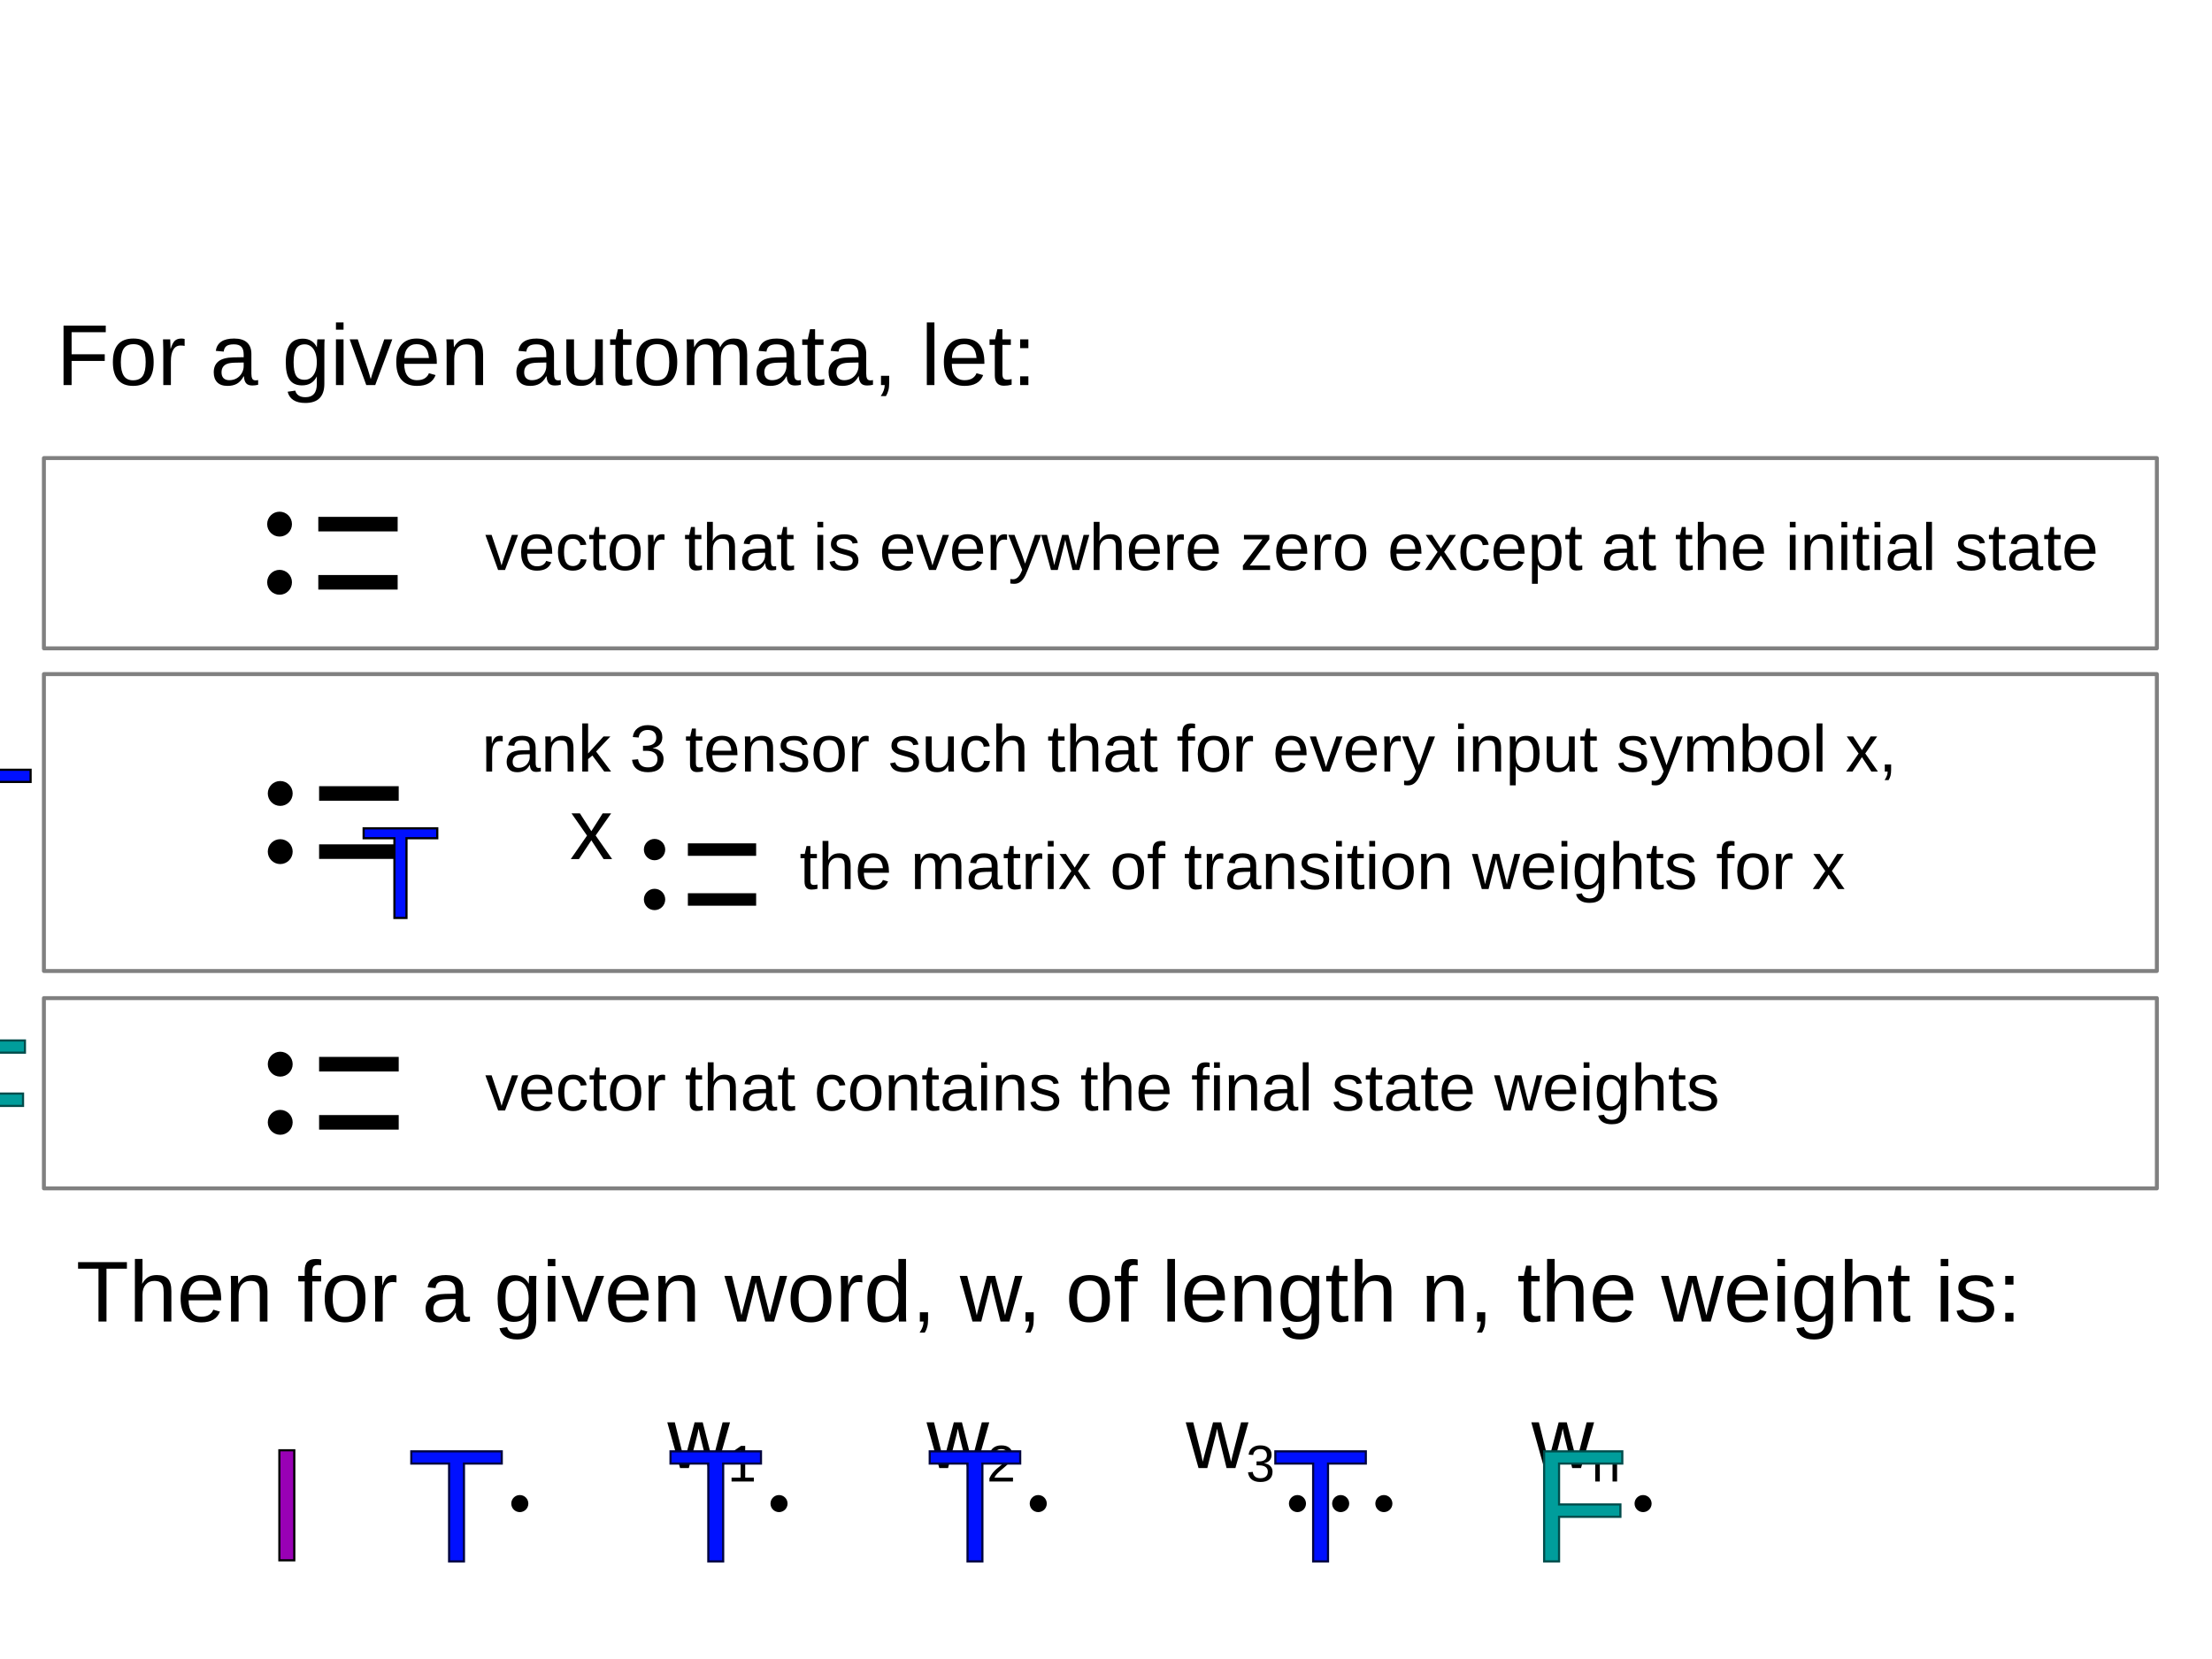
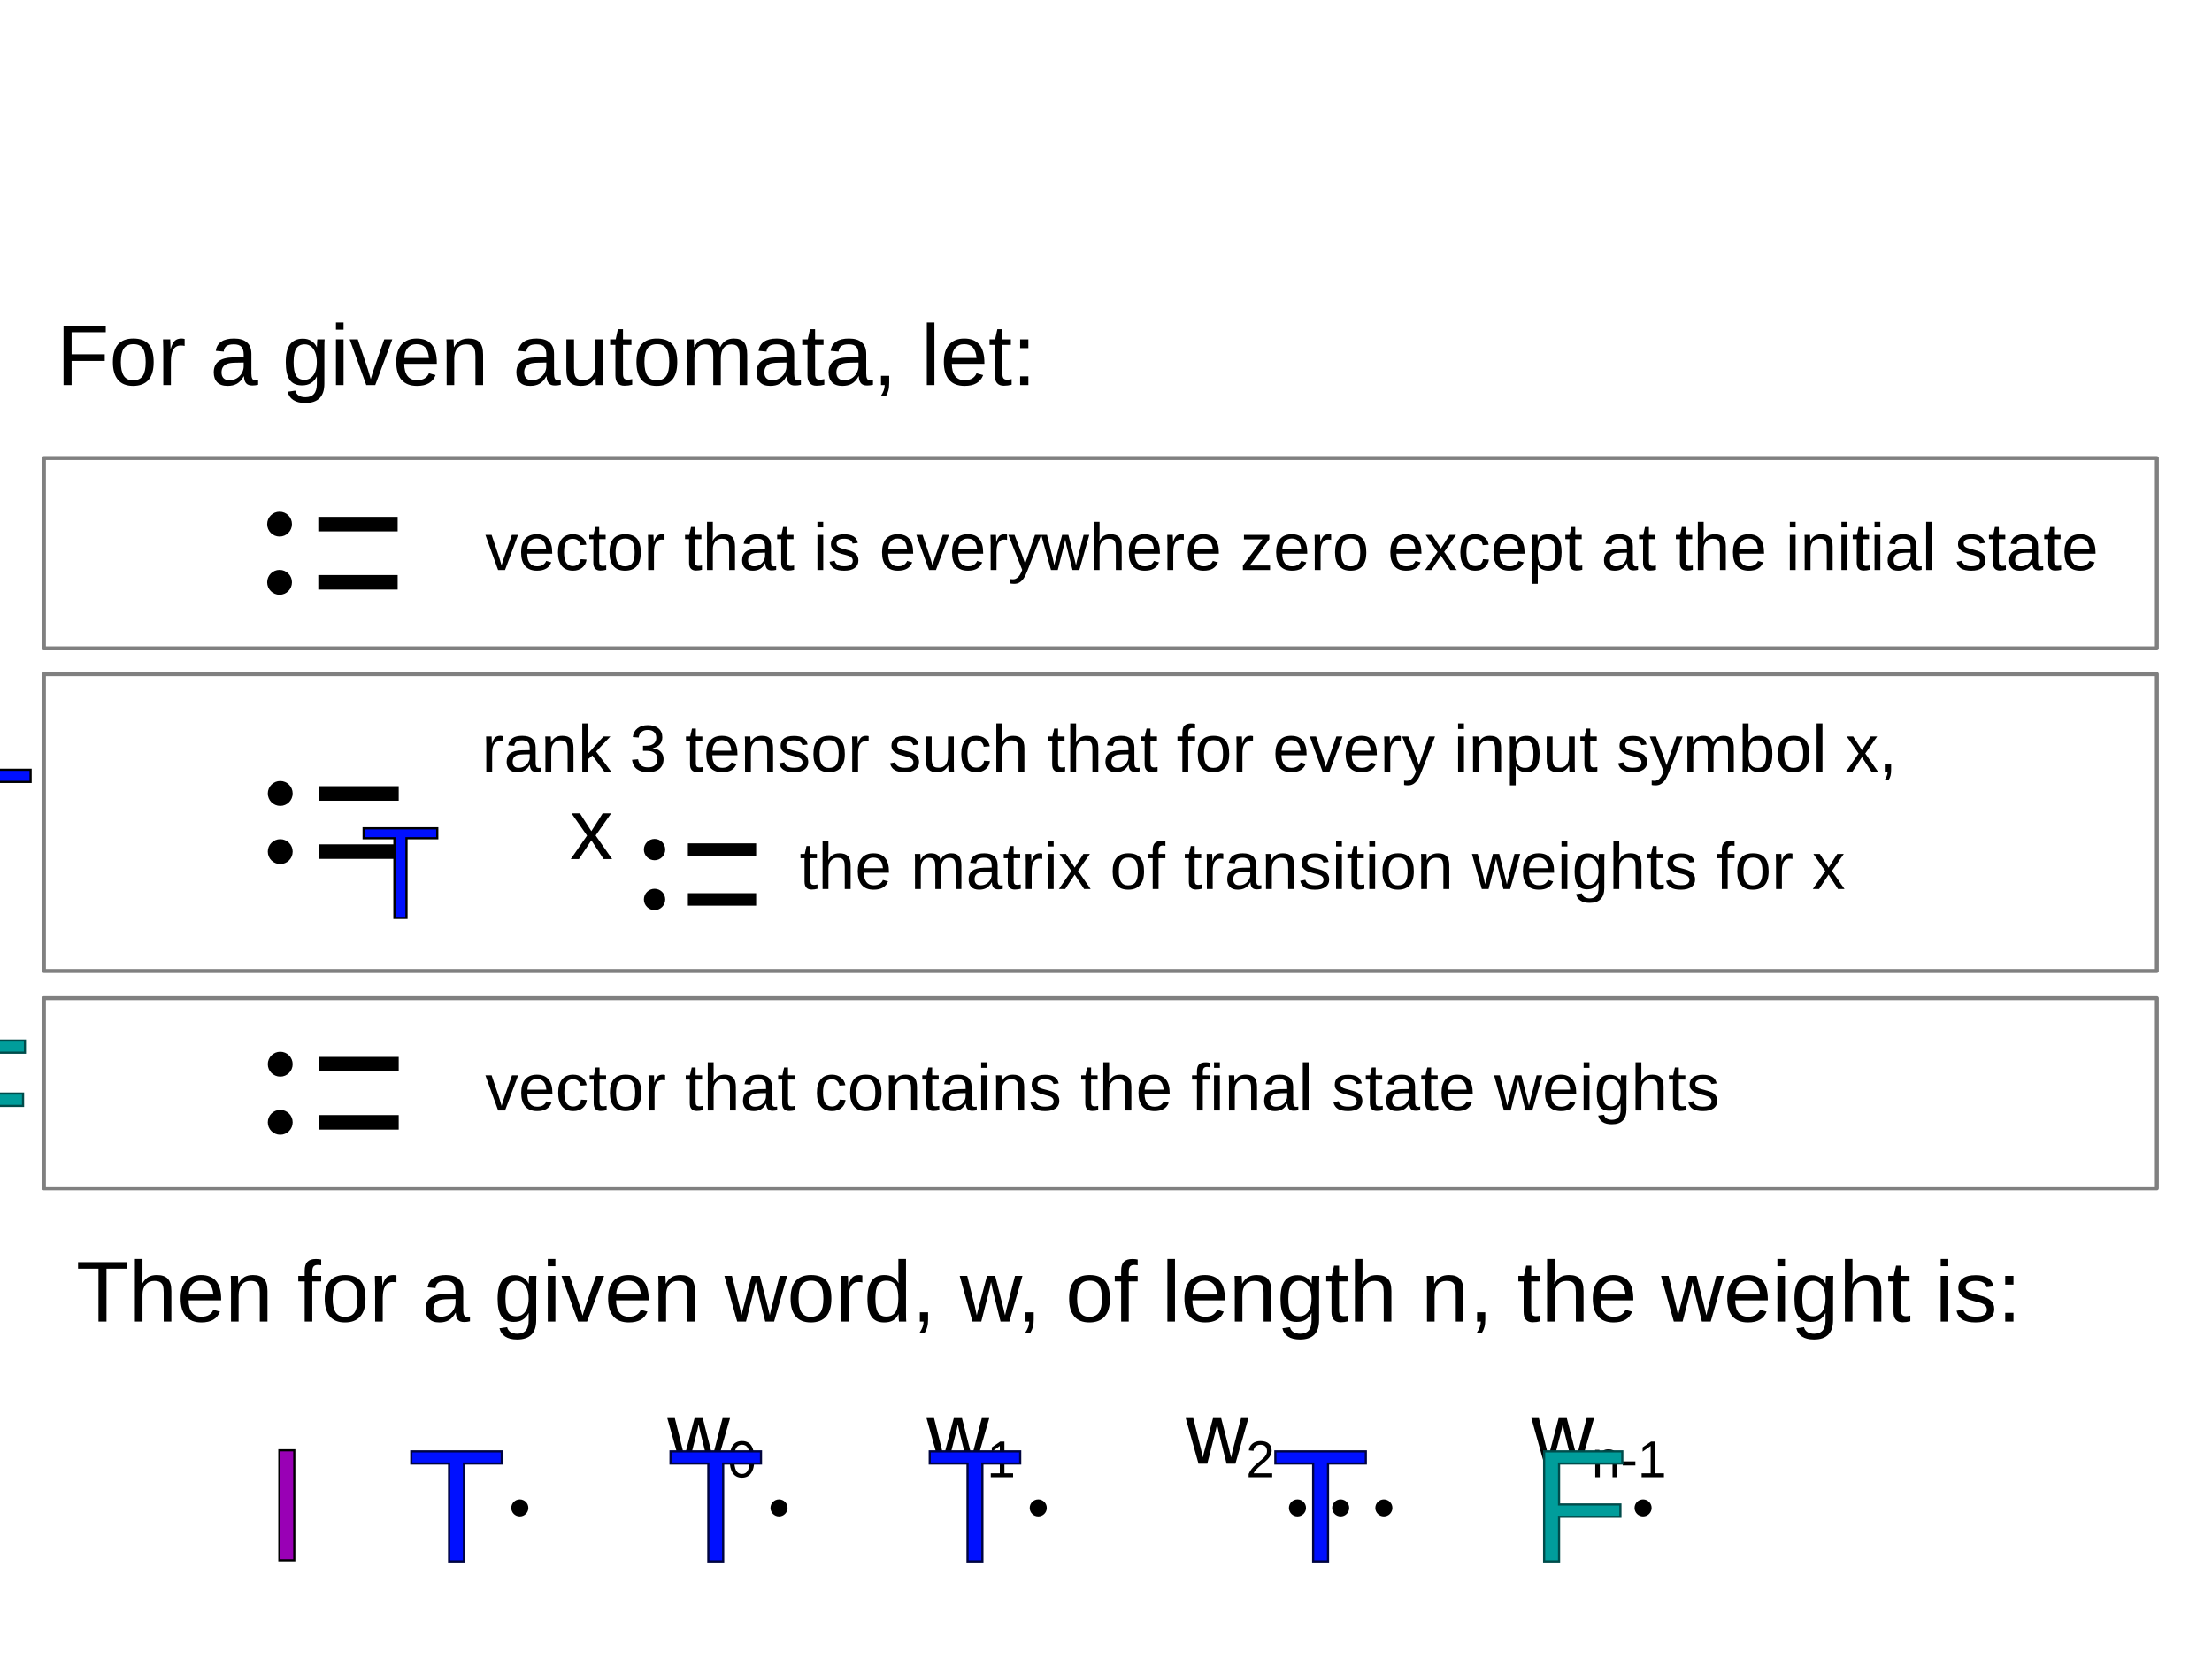
<svg xmlns="http://www.w3.org/2000/svg" height="768" width="1024" id="svg2" version="1.1">
  <defs id="defs26765" />
-   <text xml:space="preserve" style="font-size:40px;font-style:normal;font-variant:normal;font-weight:normal;font-stretch:normal;text-align:start;line-height:125%;letter-spacing:0px;word-spacing:0px;writing-mode:lr-tb;text-anchor:start;fill:#000000;fill-opacity:1;stroke:none;font-family:Arial;-inkscape-font-specification:Arial" x="42.586" y="401.18" id="text3483">
-     <tspan x="42.586" y="401.18" id="tspan3487" />
-   </text>
  <g id="waas">
+     <text id="text3483" y="401.18" x="42.586" style="font-size:40px;font-style:normal;font-variant:normal;font-weight:normal;font-stretch:normal;text-align:start;line-height:125%;letter-spacing:0px;word-spacing:0px;writing-mode:lr-tb;text-anchor:start;fill:#000000;fill-opacity:1;stroke:none;font-family:Arial;-inkscape-font-specification:Arial" xml:space="preserve">
+       <tspan id="tspan3487" y="401.18" x="42.586" />
+     </text>
    <text id="waas.prelude" y="178.25" x="26.132" style="font-size:40px;font-style:normal;font-variant:normal;font-weight:normal;font-stretch:normal;text-align:start;line-height:125%;letter-spacing:0px;word-spacing:0px;writing-mode:lr-tb;text-anchor:start;fill:#000000;fill-opacity:1;stroke:none;font-family:Arial;-inkscape-font-specification:Arial" xml:space="preserve">
      <tspan y="178.25" x="26.132" id="tspan3885">For a given automata, let:</tspan>
    </text>
    <g id="waas.initial">
      <text id="text3503" y="263.437" x="224.968" style="font-size:30.729px;font-style:normal;font-variant:normal;font-weight:normal;font-stretch:normal;text-align:start;line-height:125%;letter-spacing:0px;word-spacing:0px;writing-mode:lr-tb;text-anchor:start;fill:#000000;fill-opacity:1;stroke:none;font-family:Arial;-inkscape-font-specification:Arial" xml:space="preserve" transform="scale(0.9983384,1.001664)">
        <tspan id="tspan3509" y="263.437" x="224.968">vector that is everywhere zero except at the initial state</tspan>
      </text>
      <text id="text3887" y="282.132" x="65.056" style="font-size:73.928px;font-style:normal;font-variant:normal;font-weight:normal;font-stretch:normal;text-align:center;line-height:125%;letter-spacing:0px;word-spacing:0px;writing-mode:lr-tb;text-anchor:middle;fill:#9900b5;fill-opacity:1;stroke:#000000;stroke-width:0.998;stroke-opacity:1;font-family:Arial;-inkscape-font-specification:Arial" xml:space="preserve" transform="scale(0.9983384,1.001664)">
        <tspan y="282.132" x="65.056" id="tspan3889" style="stroke-width:0.998">I</tspan>
      </text>
      <g transform="matrix(1.677394,0,0,1.682983,-501.9523,-169.8586)" id="g3891">
        <path style="fill:#000000;fill-opacity:1;stroke:none" id="path3893" d="m 251.169,325.889 c 0,1.89 -1.532,3.422 -3.422,3.422 -1.89,0 -3.422,-1.532 -3.422,-3.422 0,-1.89 1.532,-3.422 3.422,-3.422 1.89,0 3.422,1.532 3.422,3.422 z" transform="translate(128.6535,-80.79211)" />
        <path transform="translate(128.6535,-64.79211)" d="m 251.169,325.889 c 0,1.89 -1.532,3.422 -3.422,3.422 -1.89,0 -3.422,-1.532 -3.422,-3.422 0,-1.89 1.532,-3.422 3.422,-3.422 1.89,0 3.422,1.532 3.422,3.422 z" id="path3895" style="fill:#000000;fill-opacity:1;stroke:none" />
        <g id="g3897" transform="translate(200.6535,-46.79211)">
          <path id="path3899" d="m 186.438,291.889 21.9,0" style="fill:none;stroke:#000000;stroke-width:4;stroke-linecap:butt;stroke-linejoin:miter;stroke-miterlimit:4;stroke-opacity:1;stroke-dasharray:none" />
          <path style="fill:none;stroke:#000000;stroke-width:4;stroke-linecap:butt;stroke-linejoin:miter;stroke-miterlimit:4;stroke-opacity:1;stroke-dasharray:none" d="m 186.438,307.889 21.9,0" id="path3901" />
        </g>
      </g>
      <rect y="212.06" x="20.322" height="88.076" width="978.155" id="rect4691" style="fill:none;stroke:#808080;stroke-width:1.831;stroke-linecap:butt;stroke-linejoin:round;stroke-miterlimit:4;stroke-opacity:1;stroke-dasharray:none;stroke-dashoffset:0" />
    </g>
    <g id="waas.final">
      <text xml:space="preserve" style="font-size:30.78px;font-style:normal;font-variant:normal;font-weight:normal;font-stretch:normal;text-align:start;line-height:125%;letter-spacing:0px;word-spacing:0px;writing-mode:lr-tb;text-anchor:start;fill:#000000;fill-opacity:1;stroke:none;font-family:Arial;-inkscape-font-specification:Arial" x="224.593" y="514.064" id="text3516">
        <tspan x="224.593" y="514.064" id="tspan3518">vector that contains the final state weights</tspan>
      </text>
      <text xml:space="preserve" style="font-size:74.051px;font-style:normal;font-variant:normal;font-weight:normal;font-stretch:normal;text-align:center;line-height:125%;letter-spacing:0px;word-spacing:0px;writing-mode:lr-tb;text-anchor:middle;fill:#009d9b;fill-opacity:1;stroke:#004c4b;stroke-opacity:1;font-family:Arial;-inkscape-font-specification:Arial" x="63.898" y="532.602" id="text3903">
        <tspan id="tspan3905" x="63.898" y="532.602">F</tspan>
      </text>
      <g id="g3907" transform="matrix(1.682983,0,0,1.682983,-503.7492,80.14136)">
        <path transform="translate(128.6535,-80.79211)" d="m 251.169,325.889 c 0,1.89 -1.532,3.422 -3.422,3.422 -1.89,0 -3.422,-1.532 -3.422,-3.422 0,-1.89 1.532,-3.422 3.422,-3.422 1.89,0 3.422,1.532 3.422,3.422 z" id="path3909" style="fill:#000000;fill-opacity:1;stroke:none" />
        <path style="fill:#000000;fill-opacity:1;stroke:none" id="path3911" d="m 251.169,325.889 c 0,1.89 -1.532,3.422 -3.422,3.422 -1.89,0 -3.422,-1.532 -3.422,-3.422 0,-1.89 1.532,-3.422 3.422,-3.422 1.89,0 3.422,1.532 3.422,3.422 z" transform="translate(128.6535,-64.79211)" />
        <g transform="translate(200.6535,-46.79211)" id="g3913">
          <path style="fill:none;stroke:#000000;stroke-width:4;stroke-linecap:butt;stroke-linejoin:miter;stroke-miterlimit:4;stroke-opacity:1;stroke-dasharray:none" d="m 186.438,291.889 21.9,0" id="path3915" />
          <path id="path3917" d="m 186.438,307.889 21.9,0" style="fill:none;stroke:#000000;stroke-width:4;stroke-linecap:butt;stroke-linejoin:miter;stroke-miterlimit:4;stroke-opacity:1;stroke-dasharray:none" />
        </g>
      </g>
      <rect style="fill:none;stroke:#808080;stroke-width:1.831;stroke-linecap:butt;stroke-linejoin:round;stroke-miterlimit:4;stroke-opacity:1;stroke-dasharray:none;stroke-dashoffset:0" id="rect4693" width="978.152" height="88.079" x="20.324" y="462.059" />
    </g>
    <text id="waas.postlude" y="611.784" x="513.27" style="font-size:40px;font-style:normal;font-variant:normal;font-weight:normal;font-stretch:normal;text-align:center;line-height:125%;letter-spacing:0px;word-spacing:0px;writing-mode:lr-tb;text-anchor:middle;fill:#000000;fill-opacity:1;stroke:none;font-family:Arial;-inkscape-font-specification:Arial" xml:space="preserve">
      <tspan y="611.784" x="513.27" id="tspan4697">Then for a given word, w, of length n, the weight is:</tspan>
    </text>
-     <g id="waas.equation">
-       <text xml:space="preserve" style="font-size:74.051px;font-style:normal;font-variant:normal;font-weight:normal;font-stretch:normal;text-align:center;line-height:125%;letter-spacing:0px;word-spacing:0px;writing-mode:lr-tb;text-anchor:middle;fill:#0010ff;fill-opacity:1;stroke:#000440;font-family:Arial;-inkscape-font-specification:Arial;stroke-opacity:1" x="283.37" y="722.817" id="text3520">
+     <g id="waas_equation">
+       <text xml:space="preserve" style="font-size:74.051px;font-style:normal;font-variant:normal;font-weight:normal;font-stretch:normal;text-align:center;line-height:125%;letter-spacing:0px;word-spacing:0px;writing-mode:lr-tb;text-anchor:middle;fill:#0010ff;fill-opacity:1;stroke:#000440;stroke-opacity:1;font-family:Arial;-inkscape-font-specification:Arial" x="283.37" y="722.817" id="text3520">
        <tspan id="tspan3522" x="283.37" y="722.817">T</tspan>
      </text>
-       <text xml:space="preserve" style="font-size:74.051px;font-style:normal;font-variant:normal;font-weight:normal;font-stretch:normal;text-align:center;line-height:125%;letter-spacing:0px;word-spacing:0px;writing-mode:lr-tb;text-anchor:middle;fill:#9900b5;fill-opacity:1;stroke:#000000;font-family:Arial;-inkscape-font-specification:Arial;stroke-opacity:1" x="204.793" y="722.315" id="text4699">
+       <text xml:space="preserve" style="font-size:74.051px;font-style:normal;font-variant:normal;font-weight:normal;font-stretch:normal;text-align:center;line-height:125%;letter-spacing:0px;word-spacing:0px;writing-mode:lr-tb;text-anchor:middle;fill:#9900b5;fill-opacity:1;stroke:#000000;stroke-opacity:1;font-family:Arial;-inkscape-font-specification:Arial" x="204.793" y="722.315" id="text4699">
        <tspan id="tspan4701" x="204.793" y="722.315">I</tspan>
      </text>
-       <path style="fill:#000000;fill-opacity:1;stroke:none" id="weighted_automata.weight.dot.1" d="m 727.67,185.676 a 4.876,4.876 0 1 1 -9.752,0 4.876,4.876 0 1 1 9.752,0 z" transform="matrix(0.81,0,0,0.81,-344.8291,545.6558)" />
-       <text xml:space="preserve" style="font-size:40px;font-style:normal;font-variant:normal;font-weight:normal;font-stretch:normal;text-align:start;line-height:125%;letter-spacing:0px;word-spacing:0px;writing-mode:lr-tb;text-anchor:start;fill:#000000;fill-opacity:1;stroke:none;font-family:Arial;-inkscape-font-specification:Arial" x="308.967" y="679.599" id="text5721">
-         <tspan id="tspan5723" x="308.967" y="679.599">w</tspan>
+       <path style="fill:#000000;fill-opacity:1;stroke:none" id="weighted_automata.weight.dot.1" d="m 727.67,185.676 a 4.876,4.876 0 1 1 -9.752,0 4.876,4.876 0 1 1 9.752,0 z" transform="matrix(0.81,0,0,0.81,-344.8291,547.6558)" />
+       <text xml:space="preserve" style="font-size:40px;font-style:normal;font-variant:normal;font-weight:normal;font-stretch:normal;text-align:start;line-height:125%;letter-spacing:0px;word-spacing:0px;writing-mode:lr-tb;text-anchor:start;fill:#000000;fill-opacity:1;stroke:none;font-family:Arial;-inkscape-font-specification:Arial" x="308.967" y="677.599" id="text5721">
+         <tspan id="tspan5723" x="308.967" y="677.599">w</tspan>
      </text>
-       <text id="text5725" y="685.831" x="336.831" style="font-size:23.949px;font-style:normal;font-variant:normal;font-weight:normal;font-stretch:normal;text-align:start;line-height:125%;letter-spacing:0px;word-spacing:0px;writing-mode:lr-tb;text-anchor:start;fill:#000000;fill-opacity:1;stroke:none;font-family:Arial;-inkscape-font-specification:Arial" xml:space="preserve">
-         <tspan y="685.831" x="336.831" id="tspan5727">1</tspan>
+       <text id="text5725" y="683.831" x="336.831" style="font-size:23.949px;font-style:normal;font-variant:normal;font-weight:normal;font-stretch:normal;text-align:start;line-height:125%;letter-spacing:0px;word-spacing:0px;writing-mode:lr-tb;text-anchor:start;fill:#000000;fill-opacity:1;stroke:none;font-family:Arial;-inkscape-font-specification:Arial" xml:space="preserve">
+         <tspan y="683.831" x="336.831" id="tspan5727">0</tspan>
      </text>
-       <text id="text5729" y="722.817" x="403.37" style="font-size:74.051px;font-style:normal;font-variant:normal;font-weight:normal;font-stretch:normal;text-align:center;line-height:125%;letter-spacing:0px;word-spacing:0px;writing-mode:lr-tb;text-anchor:middle;fill:#0010ff;fill-opacity:1;stroke:#000440;font-family:Arial;-inkscape-font-specification:Arial;stroke-opacity:1" xml:space="preserve">
+       <text id="text5729" y="722.817" x="403.37" style="font-size:74.051px;font-style:normal;font-variant:normal;font-weight:normal;font-stretch:normal;text-align:center;line-height:125%;letter-spacing:0px;word-spacing:0px;writing-mode:lr-tb;text-anchor:middle;fill:#0010ff;fill-opacity:1;stroke:#000440;stroke-opacity:1;font-family:Arial;-inkscape-font-specification:Arial" xml:space="preserve">
        <tspan y="722.817" x="403.37" id="tspan5731">T</tspan>
      </text>
-       <path transform="matrix(0.81,0,0,0.81,-224.8291,545.6558)" d="m 727.67,185.676 a 4.876,4.876 0 1 1 -9.752,0 4.876,4.876 0 1 1 9.752,0 z" id="path5733" style="fill:#000000;fill-opacity:1;stroke:none" />
-       <text id="text5735" y="679.599" x="428.967" style="font-size:40px;font-style:normal;font-variant:normal;font-weight:normal;font-stretch:normal;text-align:start;line-height:125%;letter-spacing:0px;word-spacing:0px;writing-mode:lr-tb;text-anchor:start;fill:#000000;fill-opacity:1;stroke:none;font-family:Arial;-inkscape-font-specification:Arial" xml:space="preserve">
-         <tspan y="679.599" x="428.967" id="tspan5737">w</tspan>
+       <path transform="matrix(0.81,0,0,0.81,-224.8291,547.6558)" d="m 727.67,185.676 a 4.876,4.876 0 1 1 -9.752,0 4.876,4.876 0 1 1 9.752,0 z" id="path5733" style="fill:#000000;fill-opacity:1;stroke:none" />
+       <text id="text5735" y="677.599" x="428.967" style="font-size:40px;font-style:normal;font-variant:normal;font-weight:normal;font-stretch:normal;text-align:start;line-height:125%;letter-spacing:0px;word-spacing:0px;writing-mode:lr-tb;text-anchor:start;fill:#000000;fill-opacity:1;stroke:none;font-family:Arial;-inkscape-font-specification:Arial" xml:space="preserve">
+         <tspan y="677.599" x="428.967" id="tspan5737">w</tspan>
      </text>
-       <text xml:space="preserve" style="font-size:23.949px;font-style:normal;font-variant:normal;font-weight:normal;font-stretch:normal;text-align:start;line-height:125%;letter-spacing:0px;word-spacing:0px;writing-mode:lr-tb;text-anchor:start;fill:#000000;fill-opacity:1;stroke:none;font-family:Arial;-inkscape-font-specification:Arial" x="456.831" y="685.831" id="text5739">
-         <tspan id="tspan5741" x="456.831" y="685.831">2</tspan>
+       <text xml:space="preserve" style="font-size:23.949px;font-style:normal;font-variant:normal;font-weight:normal;font-stretch:normal;text-align:start;line-height:125%;letter-spacing:0px;word-spacing:0px;writing-mode:lr-tb;text-anchor:start;fill:#000000;fill-opacity:1;stroke:none;font-family:Arial;-inkscape-font-specification:Arial" x="456.831" y="683.831" id="text5739">
+         <tspan id="tspan5741" x="456.831" y="683.831">1</tspan>
      </text>
-       <text xml:space="preserve" style="font-size:74.051px;font-style:normal;font-variant:normal;font-weight:normal;font-stretch:normal;text-align:center;line-height:125%;letter-spacing:0px;word-spacing:0px;writing-mode:lr-tb;text-anchor:middle;fill:#0010ff;fill-opacity:1;stroke:#000440;font-family:Arial;-inkscape-font-specification:Arial;stroke-opacity:1" x="523.37" y="722.817" id="text5743">
+       <text xml:space="preserve" style="font-size:74.051px;font-style:normal;font-variant:normal;font-weight:normal;font-stretch:normal;text-align:center;line-height:125%;letter-spacing:0px;word-spacing:0px;writing-mode:lr-tb;text-anchor:middle;fill:#0010ff;fill-opacity:1;stroke:#000440;stroke-opacity:1;font-family:Arial;-inkscape-font-specification:Arial" x="523.37" y="722.817" id="text5743">
        <tspan id="tspan5745" x="523.37" y="722.817">T</tspan>
      </text>
-       <path style="fill:#000000;fill-opacity:1;stroke:none" id="path5747" d="m 727.67,185.676 a 4.876,4.876 0 1 1 -9.752,0 4.876,4.876 0 1 1 9.752,0 z" transform="matrix(0.81,0,0,0.81,-104.8291,545.6558)" />
-       <text xml:space="preserve" style="font-size:40px;font-style:normal;font-variant:normal;font-weight:normal;font-stretch:normal;text-align:start;line-height:125%;letter-spacing:0px;word-spacing:0px;writing-mode:lr-tb;text-anchor:start;fill:#000000;fill-opacity:1;stroke:none;font-family:Arial;-inkscape-font-specification:Arial" x="548.967" y="679.599" id="text5749">
-         <tspan id="tspan5751" x="548.967" y="679.599">w</tspan>
+       <path style="fill:#000000;fill-opacity:1;stroke:none" id="path5747" d="m 727.67,185.676 a 4.876,4.876 0 1 1 -9.752,0 4.876,4.876 0 1 1 9.752,0 z" transform="matrix(0.81,0,0,0.81,-104.8291,547.6558)" />
+       <text xml:space="preserve" style="font-size:40px;font-style:normal;font-variant:normal;font-weight:normal;font-stretch:normal;text-align:start;line-height:125%;letter-spacing:0px;word-spacing:0px;writing-mode:lr-tb;text-anchor:start;fill:#000000;fill-opacity:1;stroke:none;font-family:Arial;-inkscape-font-specification:Arial" x="548.967" y="677.599" id="text5749">
+         <tspan id="tspan5751" x="548.967" y="677.599">w</tspan>
      </text>
-       <text id="text5753" y="685.831" x="576.831" style="font-size:23.949px;font-style:normal;font-variant:normal;font-weight:normal;font-stretch:normal;text-align:start;line-height:125%;letter-spacing:0px;word-spacing:0px;writing-mode:lr-tb;text-anchor:start;fill:#000000;fill-opacity:1;stroke:none;font-family:Arial;-inkscape-font-specification:Arial" xml:space="preserve">
-         <tspan y="685.831" x="576.831" id="tspan5755">3</tspan>
+       <text id="text5753" y="683.831" x="576.831" style="font-size:23.949px;font-style:normal;font-variant:normal;font-weight:normal;font-stretch:normal;text-align:start;line-height:125%;letter-spacing:0px;word-spacing:0px;writing-mode:lr-tb;text-anchor:start;fill:#000000;fill-opacity:1;stroke:none;font-family:Arial;-inkscape-font-specification:Arial" xml:space="preserve">
+         <tspan y="683.831" x="576.831" id="tspan5755">2</tspan>
      </text>
-       <path transform="matrix(0.81,0,0,0.81,15.17093,545.6558)" d="m 727.67,185.676 a 4.876,4.876 0 1 1 -9.752,0 4.876,4.876 0 1 1 9.752,0 z" id="path5757" style="fill:#000000;fill-opacity:1;stroke:none" />
-       <path style="fill:#000000;fill-opacity:1;stroke:none" id="path5759" d="m 727.67,185.676 a 4.876,4.876 0 1 1 -9.752,0 4.876,4.876 0 1 1 9.752,0 z" transform="matrix(0.81,0,0,0.81,35.17093,545.6558)" />
-       <path transform="matrix(0.81,0,0,0.81,55.17093,545.6558)" d="m 727.67,185.676 a 4.876,4.876 0 1 1 -9.752,0 4.876,4.876 0 1 1 9.752,0 z" id="path5761" style="fill:#000000;fill-opacity:1;stroke:none" />
-       <text id="text5763" y="722.817" x="683.37" style="font-size:74.051px;font-style:normal;font-variant:normal;font-weight:normal;font-stretch:normal;text-align:center;line-height:125%;letter-spacing:0px;word-spacing:0px;writing-mode:lr-tb;text-anchor:middle;fill:#0010ff;fill-opacity:1;stroke:#000440;font-family:Arial;-inkscape-font-specification:Arial;stroke-opacity:1" xml:space="preserve">
+       <path transform="matrix(0.81,0,0,0.81,15.17093,547.6558)" d="m 727.67,185.676 a 4.876,4.876 0 1 1 -9.752,0 4.876,4.876 0 1 1 9.752,0 z" id="path5757" style="fill:#000000;fill-opacity:1;stroke:none" />
+       <path style="fill:#000000;fill-opacity:1;stroke:none" id="path5759" d="m 727.67,185.676 a 4.876,4.876 0 1 1 -9.752,0 4.876,4.876 0 1 1 9.752,0 z" transform="matrix(0.81,0,0,0.81,35.17093,547.6558)" />
+       <path transform="matrix(0.81,0,0,0.81,55.17093,547.6558)" d="m 727.67,185.676 a 4.876,4.876 0 1 1 -9.752,0 4.876,4.876 0 1 1 9.752,0 z" id="path5761" style="fill:#000000;fill-opacity:1;stroke:none" />
+       <text id="text5763" y="722.817" x="683.37" style="font-size:74.051px;font-style:normal;font-variant:normal;font-weight:normal;font-stretch:normal;text-align:center;line-height:125%;letter-spacing:0px;word-spacing:0px;writing-mode:lr-tb;text-anchor:middle;fill:#0010ff;fill-opacity:1;stroke:#000440;stroke-opacity:1;font-family:Arial;-inkscape-font-specification:Arial" xml:space="preserve">
        <tspan y="722.817" x="683.37" id="tspan5765">T</tspan>
      </text>
-       <text id="text5767" y="679.599" x="708.967" style="font-size:40px;font-style:normal;font-variant:normal;font-weight:normal;font-stretch:normal;text-align:start;line-height:125%;letter-spacing:0px;word-spacing:0px;writing-mode:lr-tb;text-anchor:start;fill:#000000;fill-opacity:1;stroke:none;font-family:Arial;-inkscape-font-specification:Arial" xml:space="preserve">
-         <tspan y="679.599" x="708.967" id="tspan5769">w</tspan>
+       <text id="text5767" y="677.599" x="708.967" style="font-size:40px;font-style:normal;font-variant:normal;font-weight:normal;font-stretch:normal;text-align:start;line-height:125%;letter-spacing:0px;word-spacing:0px;writing-mode:lr-tb;text-anchor:start;fill:#000000;fill-opacity:1;stroke:none;font-family:Arial;-inkscape-font-specification:Arial" xml:space="preserve">
+         <tspan y="677.599" x="708.967" id="tspan5769">w</tspan>
      </text>
-       <text xml:space="preserve" style="font-size:23.949px;font-style:normal;font-variant:normal;font-weight:normal;font-stretch:normal;text-align:start;line-height:125%;letter-spacing:0px;word-spacing:0px;writing-mode:lr-tb;text-anchor:start;fill:#000000;fill-opacity:1;stroke:none;font-family:Arial;-inkscape-font-specification:Arial" x="736.831" y="685.831" id="text5771">
-         <tspan id="tspan5773" x="736.831" y="685.831">n</tspan>
+       <text xml:space="preserve" style="font-size:23.949px;font-style:normal;font-variant:normal;font-weight:normal;font-stretch:normal;text-align:start;line-height:125%;letter-spacing:0px;word-spacing:0px;writing-mode:lr-tb;text-anchor:start;fill:#000000;fill-opacity:1;stroke:none;font-family:Arial;-inkscape-font-specification:Arial" x="736.831" y="683.831" id="text5771">
+         <tspan id="tspan5773" x="736.831" y="683.831">n-1</tspan>
      </text>
-       <text id="text5775" y="722.817" x="803.37" style="font-size:74.051px;font-style:normal;font-variant:normal;font-weight:normal;font-stretch:normal;text-align:center;line-height:125%;letter-spacing:0px;word-spacing:0px;writing-mode:lr-tb;text-anchor:middle;fill:#009d9b;fill-opacity:1;stroke:#004c4b;font-family:Arial;-inkscape-font-specification:Arial;stroke-opacity:1" xml:space="preserve">
+       <text id="text5775" y="722.817" x="803.37" style="font-size:74.051px;font-style:normal;font-variant:normal;font-weight:normal;font-stretch:normal;text-align:center;line-height:125%;letter-spacing:0px;word-spacing:0px;writing-mode:lr-tb;text-anchor:middle;fill:#009d9b;fill-opacity:1;stroke:#004c4b;stroke-opacity:1;font-family:Arial;-inkscape-font-specification:Arial" xml:space="preserve">
        <tspan y="722.817" x="803.37" id="tspan5777">F</tspan>
      </text>
-       <path transform="matrix(0.81,0,0,0.81,175.1709,545.6558)" d="m 727.67,185.676 a 4.876,4.876 0 1 1 -9.752,0 4.876,4.876 0 1 1 9.752,0 z" id="path5779" style="fill:#000000;fill-opacity:1;stroke:none" />
+       <path transform="matrix(0.81,0,0,0.81,175.1709,547.6558)" d="m 727.67,185.676 a 4.876,4.876 0 1 1 -9.752,0 4.876,4.876 0 1 1 9.752,0 z" id="path5779" style="fill:#000000;fill-opacity:1;stroke:none" />
    </g>
    <g id="waas.transitions">
      <text xml:space="preserve" style="font-size:30.78px;font-style:normal;font-variant:normal;font-weight:normal;font-stretch:normal;text-align:start;line-height:125%;letter-spacing:0px;word-spacing:0px;writing-mode:lr-tb;text-anchor:start;fill:#000000;fill-opacity:1;stroke:none;font-family:Arial;-inkscape-font-specification:Arial" x="222.984" y="357.185" id="text3495">
        <tspan x="222.984" y="357.185" id="tspan5932">rank 3 tensor such that for every input symbol x,</tspan>
      </text>
      <g id="g3876" transform="matrix(1.682983,0,0,1.682983,-503.7492,-45.17809)">
        <path transform="translate(128.6535,-80.79211)" d="m 251.169,325.889 c 0,1.89 -1.532,3.422 -3.422,3.422 -1.89,0 -3.422,-1.532 -3.422,-3.422 0,-1.89 1.532,-3.422 3.422,-3.422 1.89,0 3.422,1.532 3.422,3.422 z" id="path3066" style="fill:#000000;fill-opacity:1;stroke:none" />
        <path style="fill:#000000;fill-opacity:1;stroke:none" id="path3074" d="m 251.169,325.889 c 0,1.89 -1.532,3.422 -3.422,3.422 -1.89,0 -3.422,-1.532 -3.422,-3.422 0,-1.89 1.532,-3.422 3.422,-3.422 1.89,0 3.422,1.532 3.422,3.422 z" transform="translate(128.6535,-64.79211)" />
        <g transform="translate(200.6535,-46.79211)" id="g4358">
          <path style="fill:none;stroke:#000000;stroke-width:4;stroke-linecap:butt;stroke-linejoin:miter;stroke-miterlimit:4;stroke-opacity:1;stroke-dasharray:none" d="m 186.438,291.889 21.9,0" id="path3070" />
          <path id="path3076" d="m 186.438,307.889 21.9,0" style="fill:none;stroke:#000000;stroke-width:4;stroke-linecap:butt;stroke-linejoin:miter;stroke-miterlimit:4;stroke-opacity:1;stroke-dasharray:none" />
        </g>
      </g>
      <rect style="fill:none;stroke:#808080;stroke-width:1.835;stroke-linecap:butt;stroke-linejoin:round;stroke-miterlimit:4;stroke-opacity:1;stroke-dasharray:none;stroke-dashoffset:0" id="rect3919" width="978.148" height="137.436" x="20.325" y="312.061" />
      <text xml:space="preserve" style="font-size:74.051px;font-style:normal;font-variant:normal;font-weight:normal;font-stretch:normal;text-align:center;line-height:125%;letter-spacing:0px;word-spacing:0px;writing-mode:lr-tb;text-anchor:middle;fill:#0010ff;fill-opacity:1;stroke:#000000;stroke-opacity:1;font-family:Arial;-inkscape-font-specification:Arial" x="65.254" y="407.283" id="text5853">
        <tspan id="tspan5855" x="65.254" y="407.283">T</tspan>
      </text>
      <text id="text5928" y="424.948" x="244.045" style="font-size:60.315px;font-style:normal;font-variant:normal;font-weight:normal;font-stretch:normal;text-align:center;line-height:125%;letter-spacing:0px;word-spacing:0px;writing-mode:lr-tb;text-anchor:middle;fill:#0010ff;fill-opacity:1;stroke:#000000;stroke-opacity:1;font-family:Arial;-inkscape-font-specification:Arial" xml:space="preserve">
        <tspan y="424.948" x="244.045" id="tspan5930">T</tspan>
      </text>
      <text xml:space="preserve" style="font-size:40px;font-style:normal;font-variant:normal;font-weight:normal;font-stretch:normal;text-align:start;line-height:125%;letter-spacing:0px;word-spacing:0px;writing-mode:lr-tb;text-anchor:start;fill:#000000;fill-opacity:1;stroke:none;font-family:Arial;-inkscape-font-specification:Arial" x="263.781" y="397.682" id="text5936">
        <tspan id="tspan5938" x="263.781" y="397.682">x</tspan>
      </text>
      <g transform="matrix(1.442948,0,0,1.442948,-240.1127,39.63829)" id="g5940">
        <path style="fill:#000000;fill-opacity:1;stroke:none" id="path5942" d="m 251.169,325.889 c 0,1.89 -1.532,3.422 -3.422,3.422 -1.89,0 -3.422,-1.532 -3.422,-3.422 0,-1.89 1.532,-3.422 3.422,-3.422 1.89,0 3.422,1.532 3.422,3.422 z" transform="translate(128.6535,-80.79211)" />
        <path transform="translate(128.6535,-64.79211)" d="m 251.169,325.889 c 0,1.89 -1.532,3.422 -3.422,3.422 -1.89,0 -3.422,-1.532 -3.422,-3.422 0,-1.89 1.532,-3.422 3.422,-3.422 1.89,0 3.422,1.532 3.422,3.422 z" id="path5944" style="fill:#000000;fill-opacity:1;stroke:none" />
        <g id="g5946" transform="translate(200.6535,-46.79211)">
          <path id="path5948" d="m 186.438,291.889 21.9,0" style="fill:none;stroke:#000000;stroke-width:4;stroke-linecap:butt;stroke-linejoin:miter;stroke-miterlimit:4;stroke-opacity:1;stroke-dasharray:none" />
          <path style="fill:none;stroke:#000000;stroke-width:4;stroke-linecap:butt;stroke-linejoin:miter;stroke-miterlimit:4;stroke-opacity:1;stroke-dasharray:none" d="m 186.438,307.889 21.9,0" id="path5950" />
        </g>
      </g>
      <text id="text5957" y="411.578" x="370.1" style="font-size:30.78px;font-style:normal;font-variant:normal;font-weight:normal;font-stretch:normal;text-align:start;line-height:125%;letter-spacing:0px;word-spacing:0px;writing-mode:lr-tb;text-anchor:start;fill:#000000;fill-opacity:1;stroke:none;font-family:Arial;-inkscape-font-specification:Arial" xml:space="preserve">
        <tspan id="tspan5959" y="411.578" x="370.1">the matrix of transition weights for x</tspan>
      </text>
    </g>
  </g>
</svg>
